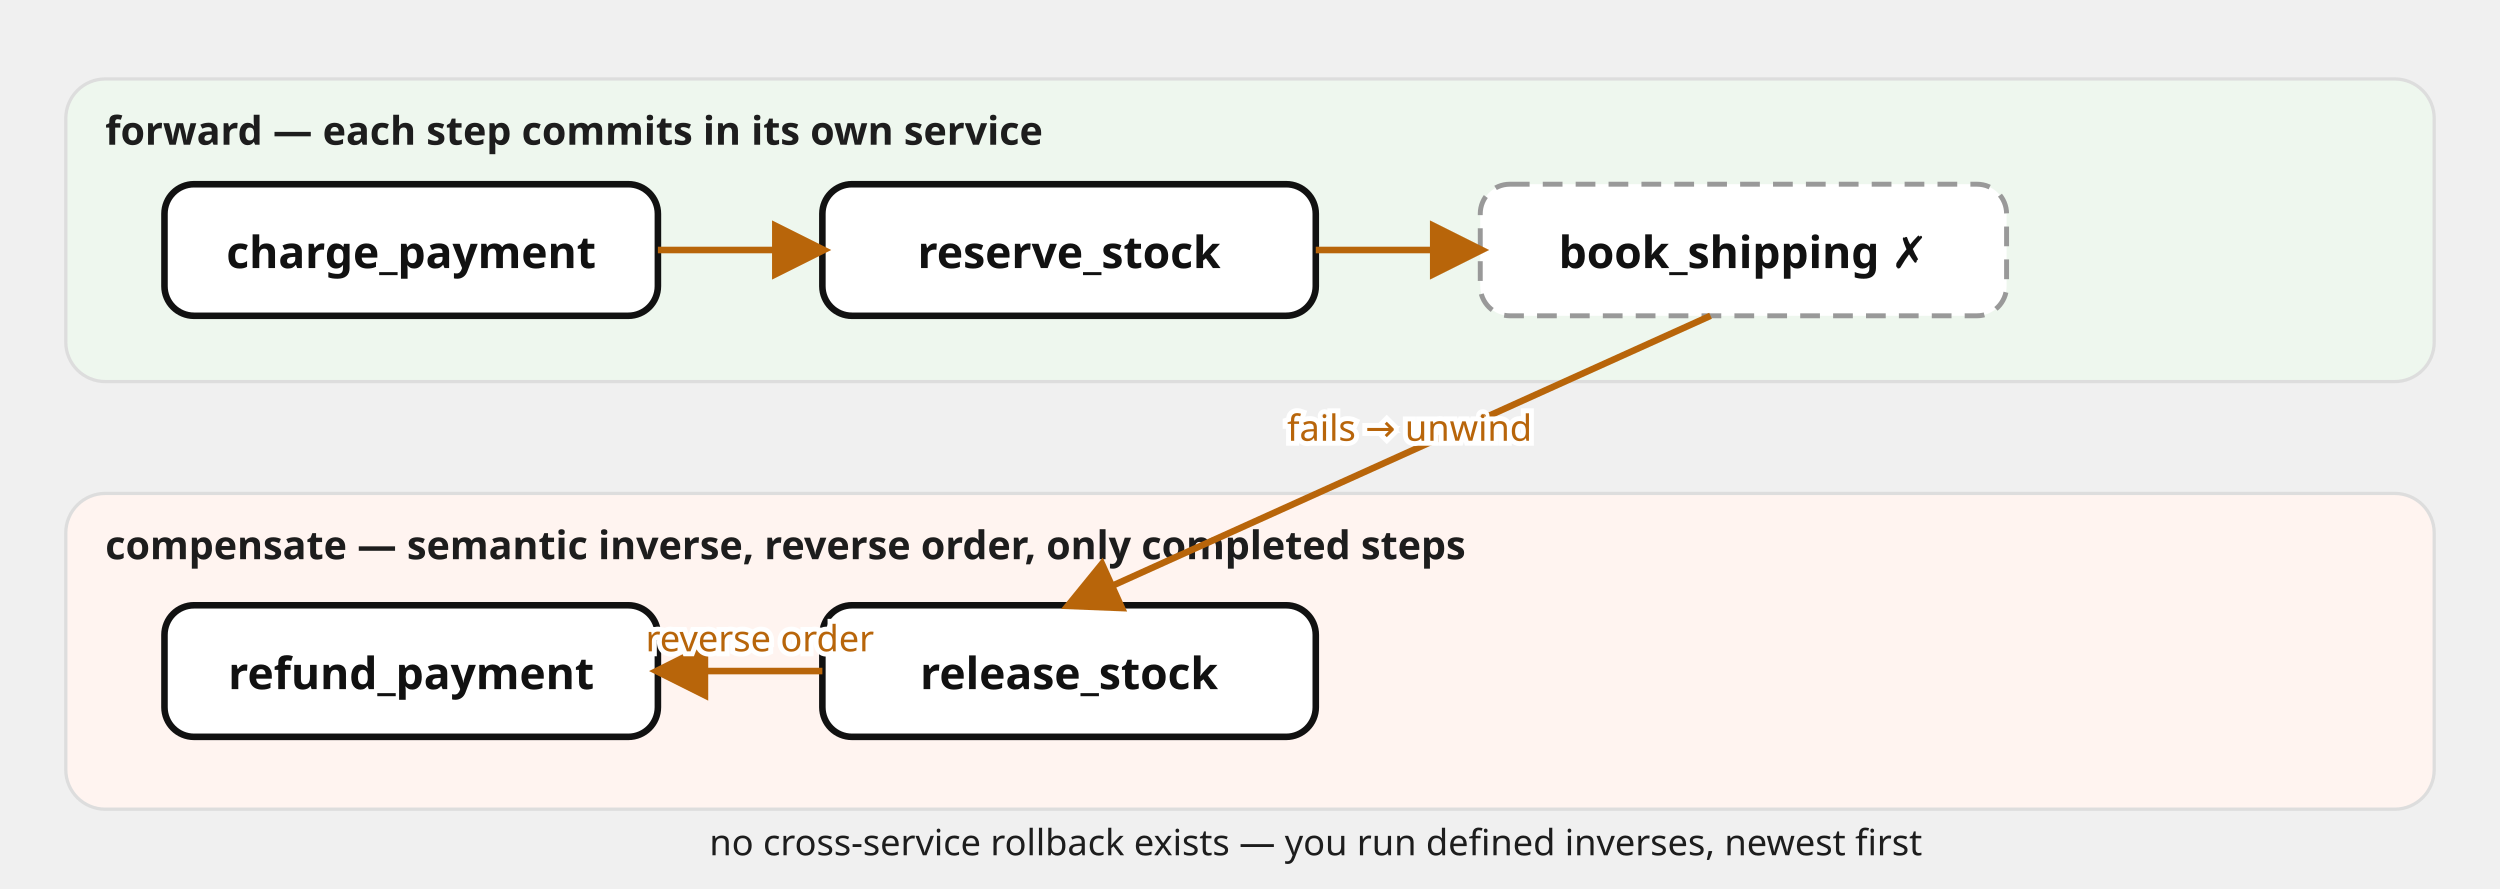
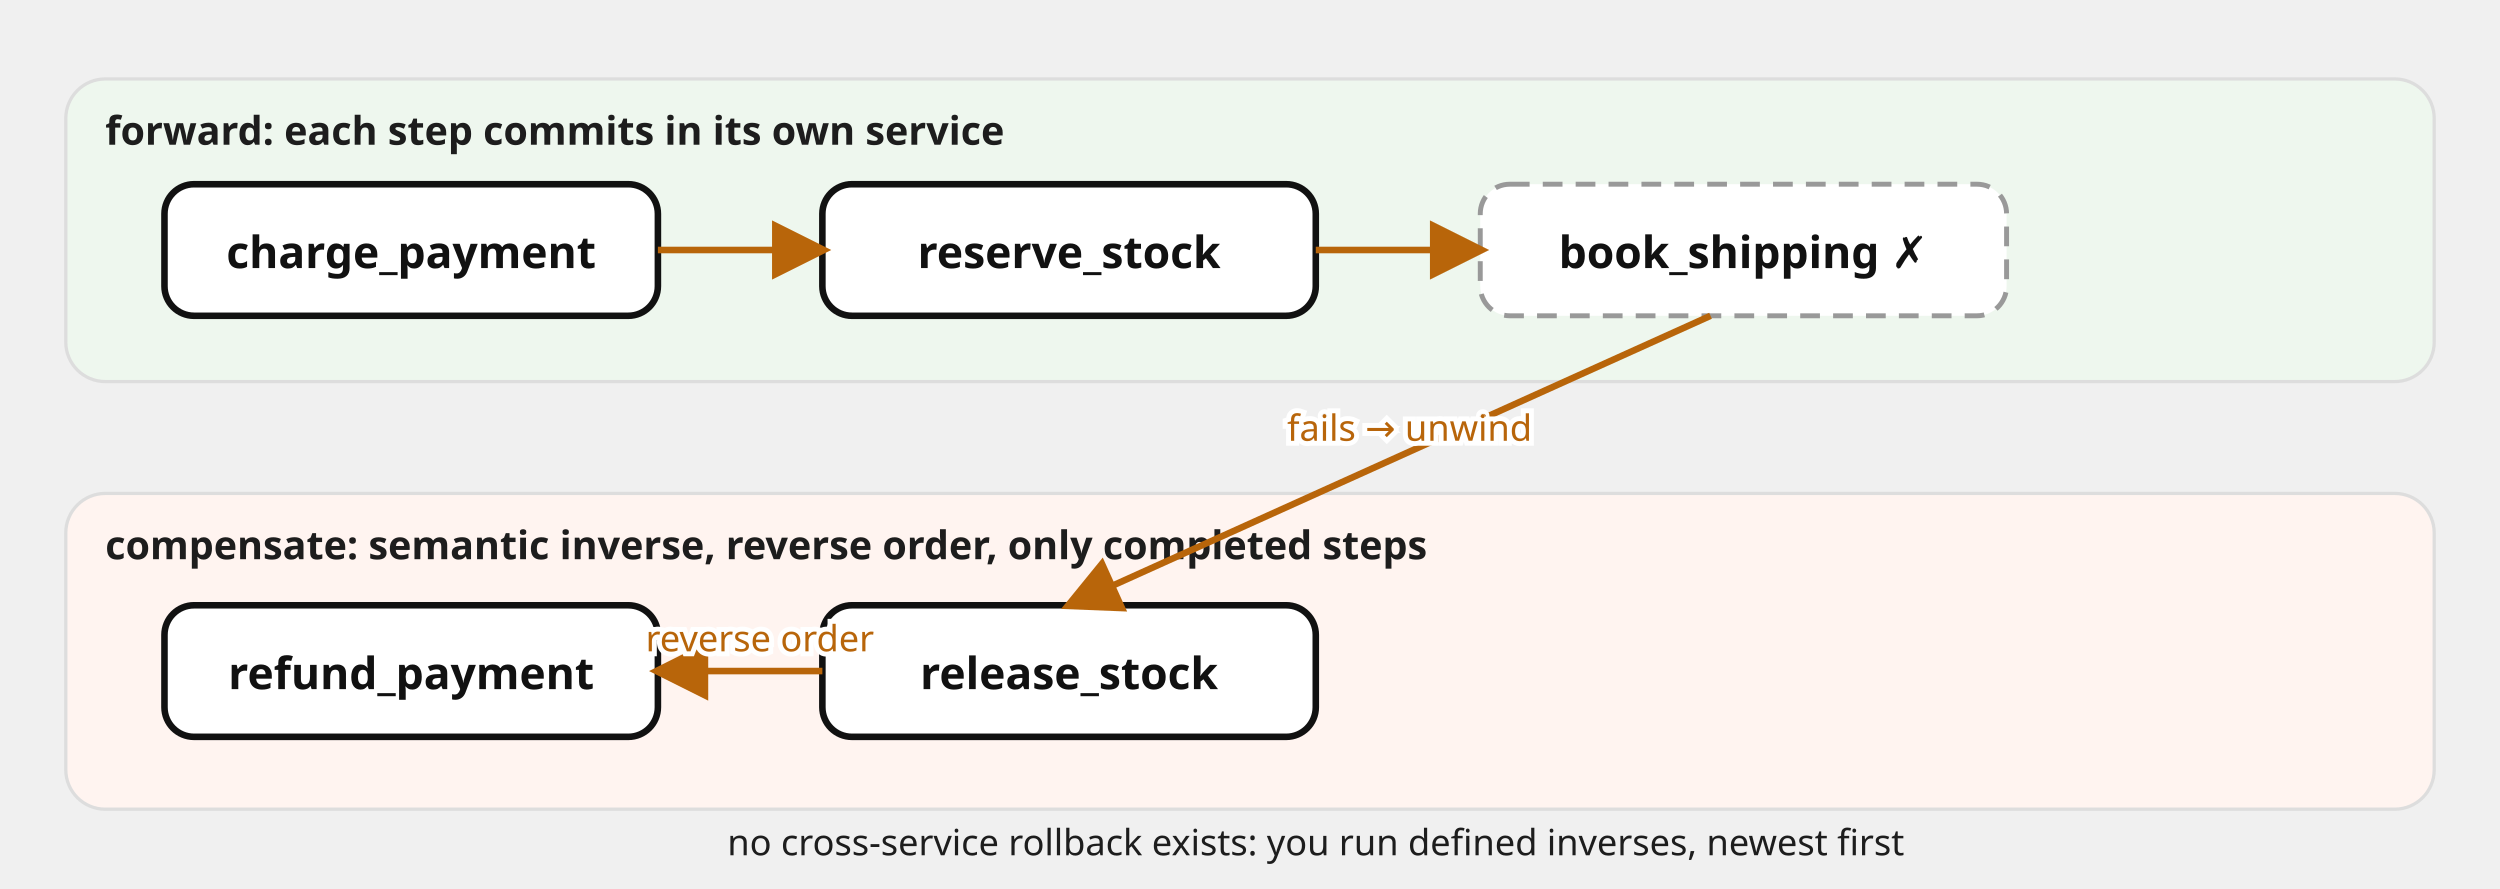
<svg xmlns="http://www.w3.org/2000/svg" viewBox="0 0 760 270" font-family="'Red Hat Text', system-ui, sans-serif" role="img">
  <defs>
    <marker id="a" viewBox="0 0 10 10" refX="8.5" refY="5" markerWidth="9" markerHeight="9" orient="auto-start-reverse">
      <path d="M0,0 L10,5 L0,10 z" fill="#555" />
    </marker>
    <marker id="am" viewBox="0 0 10 10" refX="8.5" refY="5" markerWidth="9" markerHeight="9" orient="auto-start-reverse">
      <path d="M0,0 L10,5 L0,10 z" fill="#b8650a" />
    </marker>
  </defs>
  <rect x="20" y="24" width="720" height="92" rx="12" fill="#eef7ee" stroke="#ddd" />
-   <text x="32" y="44" font-size="12" font-weight="700" fill="#1d1d1d">forward — each step commits in its own service</text>
+   <text x="32" y="44" font-size="12" font-weight="700" fill="#1d1d1d">forward: each step commits in its own service</text>
  <rect x="20" y="150" width="720" height="96" rx="12" fill="#fff4f0" stroke="#ddd" />
-   <text x="32" y="170" font-size="12" font-weight="700" fill="#1d1d1d">compensate — semantic inverse, reverse order, only completed steps</text>
+   <text x="32" y="170" font-size="12" font-weight="700" fill="#1d1d1d">compensate: semantic inverse, reverse order, only completed steps</text>
  <rect x="50" y="56" width="150" height="40" rx="9" fill="#ffffff" stroke="#111111" stroke-width="2" />
  <text x="125.0" y="81.5" font-size="13.5" font-weight="700" fill="#111111" text-anchor="middle">charge_payment</text>
  <rect x="250" y="56" width="150" height="40" rx="9" fill="#ffffff" stroke="#111111" stroke-width="2" />
  <text x="325.0" y="81.5" font-size="13.5" font-weight="700" fill="#111111" text-anchor="middle">reserve_stock</text>
  <rect x="450" y="56" width="160" height="40" rx="9" fill="#ffffff" stroke="#999999" stroke-width="1.5" stroke-dasharray="6 4" />
  <text x="530.0" y="81.5" font-size="13.5" font-weight="700" fill="#111111" text-anchor="middle">book_shipping  ✗</text>
  <rect x="250" y="184" width="150" height="40" rx="9" fill="#ffffff" stroke="#111111" stroke-width="2" />
  <text x="325.0" y="209.5" font-size="13.5" font-weight="700" fill="#111111" text-anchor="middle">release_stock</text>
  <rect x="50" y="184" width="150" height="40" rx="9" fill="#ffffff" stroke="#111111" stroke-width="2" />
  <text x="125.0" y="209.5" font-size="13.5" font-weight="700" fill="#111111" text-anchor="middle">refund_payment</text>
  <path d="M200,76 L250,76" fill="none" stroke="#b8650a" stroke-width="2" marker-end="url(#am)" />
  <path d="M400,76 L450,76" fill="none" stroke="#b8650a" stroke-width="2" marker-end="url(#am)" />
  <path d="M520,96 L325,184" fill="none" stroke="#b8650a" stroke-width="2" marker-end="url(#am)" />
  <text x="428.5" y="134.0" font-size="11" fill="#ffffff" stroke="#ffffff" stroke-width="3" paint-order="stroke" text-anchor="middle">fails → unwind</text>
  <text x="428.5" y="134.0" font-size="11" fill="#b8650a" text-anchor="middle">fails → unwind</text>
  <path d="M250,204 L200,204" fill="none" stroke="#b8650a" stroke-width="2" marker-end="url(#am)" />
  <text x="231.0" y="198.0" font-size="11" fill="#ffffff" stroke="#ffffff" stroke-width="3" paint-order="stroke" text-anchor="middle">reverse order</text>
  <text x="231.0" y="198.0" font-size="11" fill="#b8650a" text-anchor="middle">reverse order</text>
-   <text x="400" y="260" font-size="11" fill="#1d1d1d" text-anchor="middle">no cross-service rollback exists — you run defined inverses, newest first</text>
+   <text x="400" y="260" font-size="11" fill="#1d1d1d" text-anchor="middle">no cross-service rollback exists: you run defined inverses, newest first</text>
</svg>
